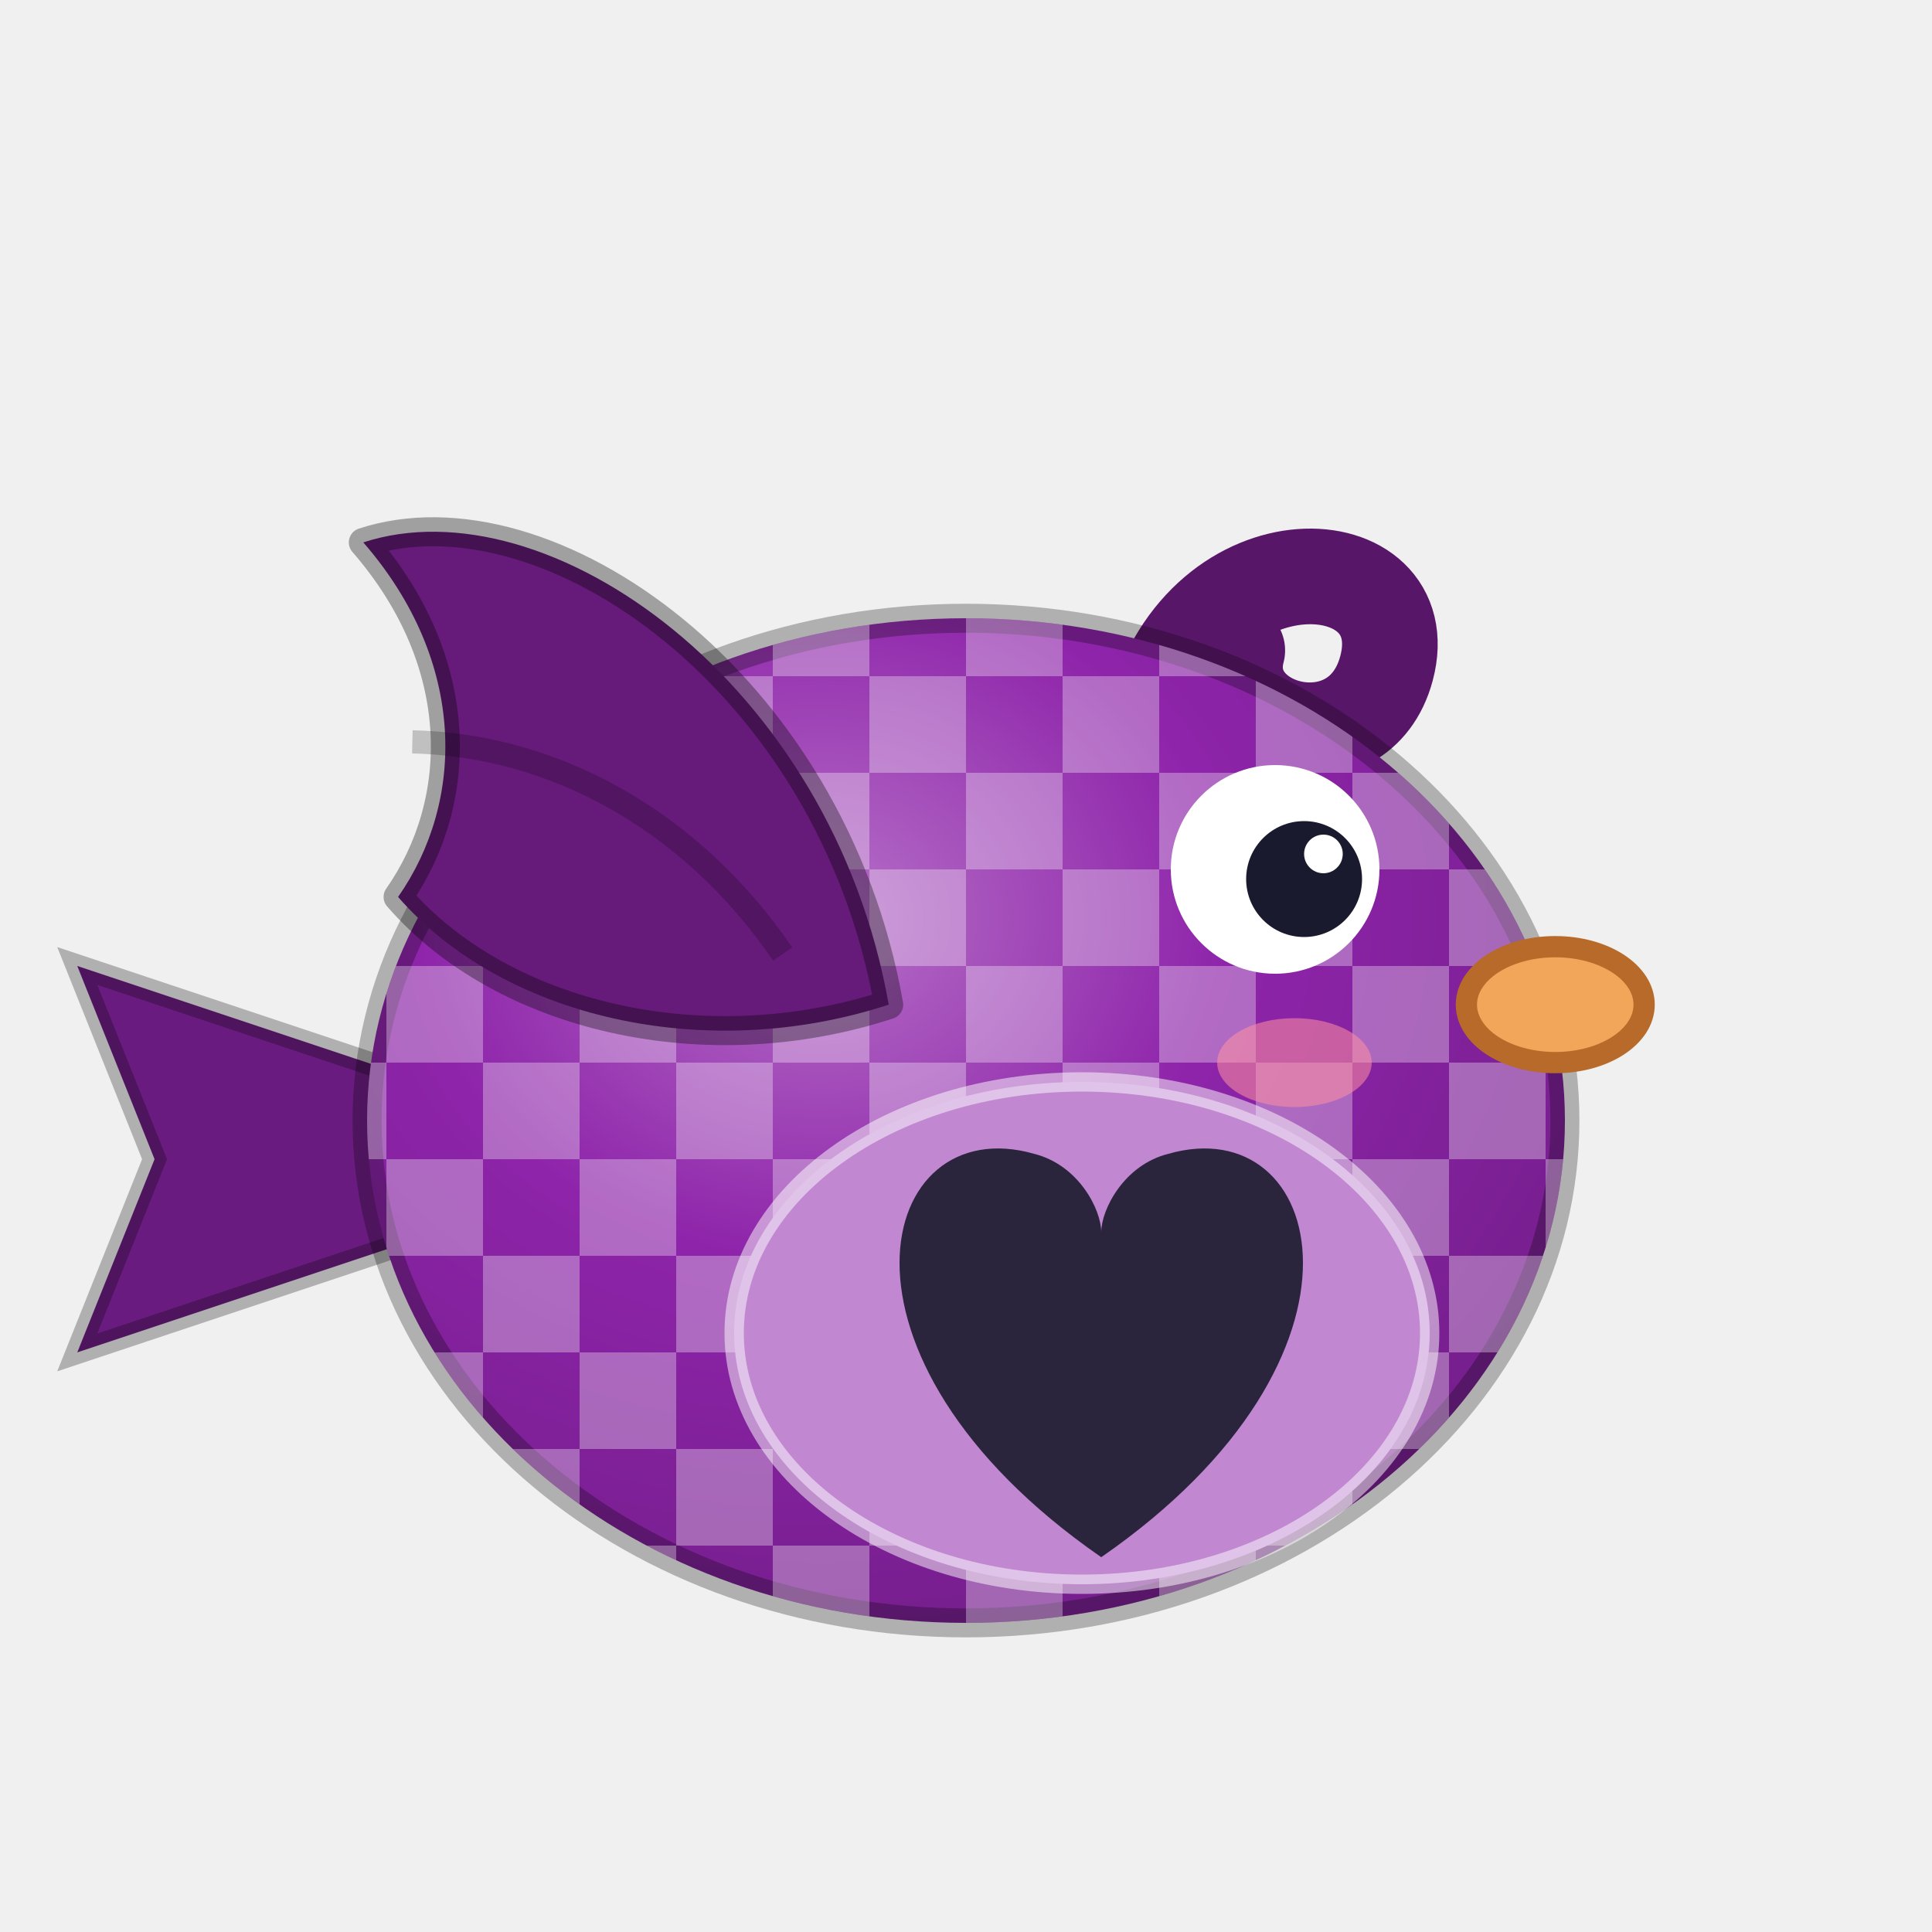
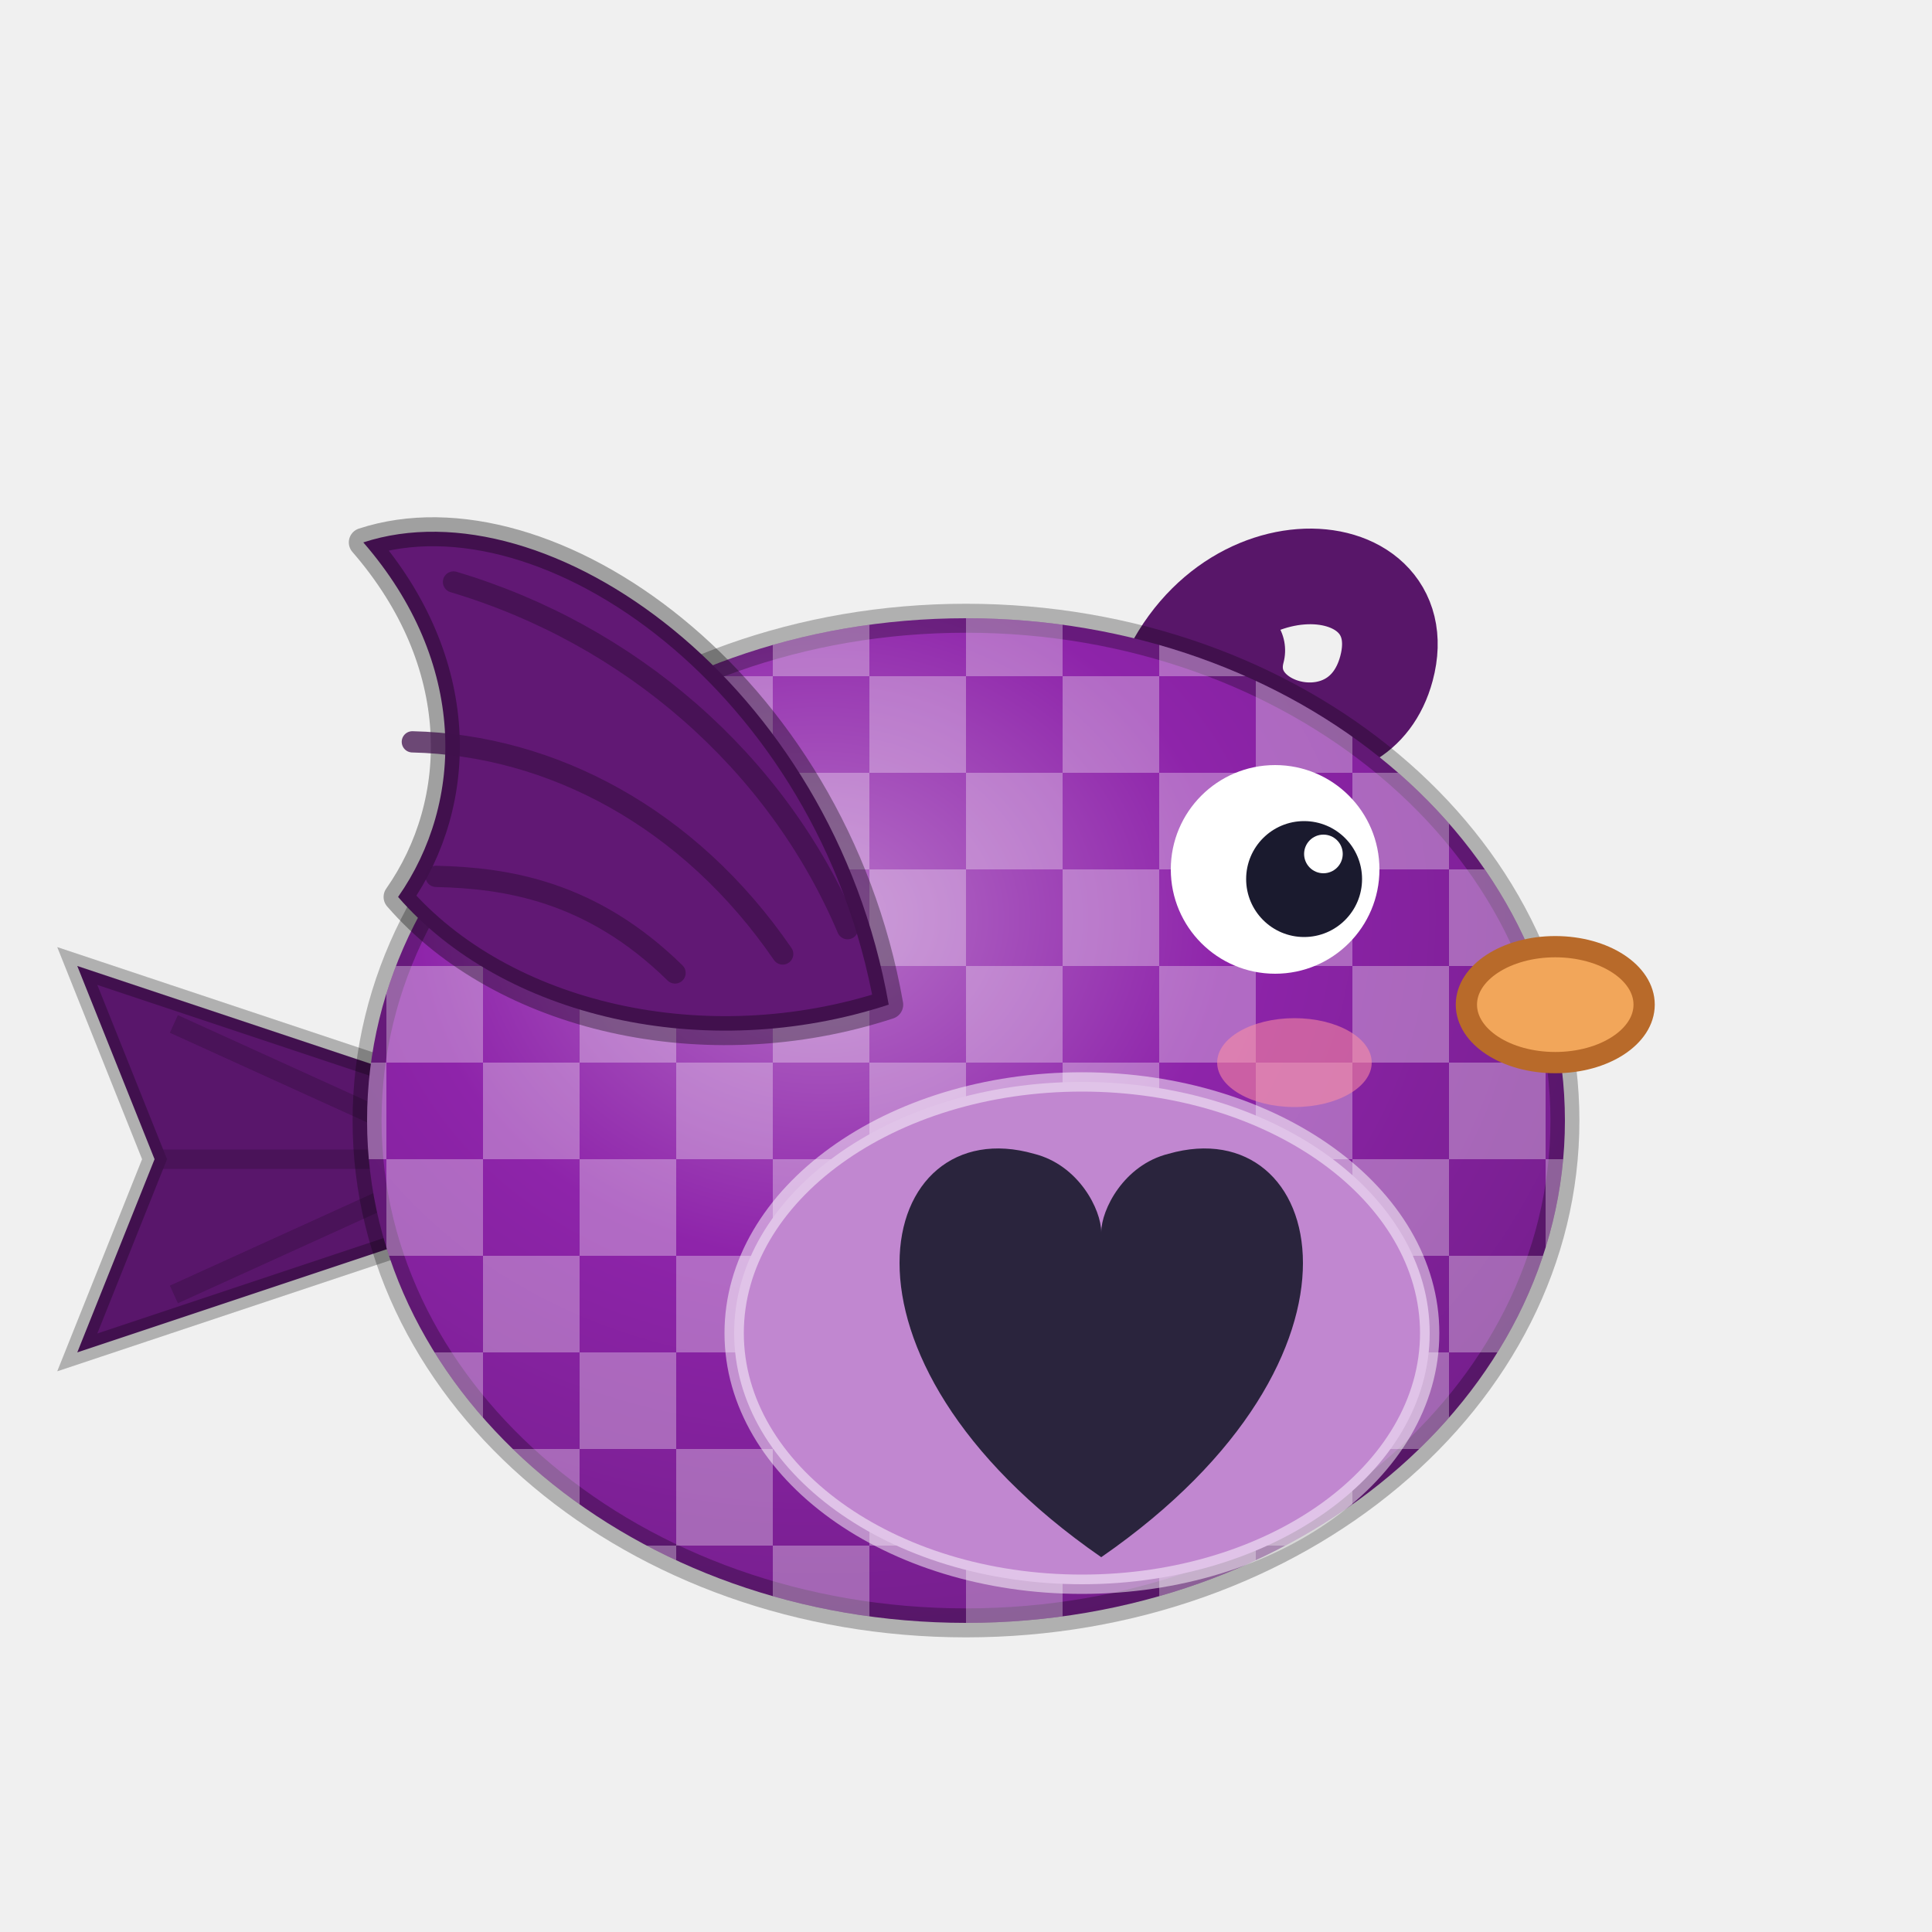
<svg xmlns="http://www.w3.org/2000/svg" viewBox="0 0 100 100" data-kind="color" data-color="purple" data-side-frame="3">
  <defs>
    <radialGradient id="sbpurple" cx="38%" cy="30%" r="75%">
      <stop offset="0" stop-color="#B671C8" />
      <stop offset=".45" stop-color="#8E24AA" />
      <stop offset="1" stop-color="#741E8B" />
    </radialGradient>
    <pattern id="sptpurple" width="10" height="10" patternUnits="userSpaceOnUse">
      <g opacity=".32">
        <rect width="5" height="5" fill="#FFFFFF" />
        <rect x="5" y="5" width="5" height="5" fill="#FFFFFF" />
      </g>
    </pattern>
    <clipPath id="scbpurple">
      <ellipse cx="50" cy="58" rx="31" ry="26" />
    </clipPath>
  </defs>
-   <path d="M22 56 L4 50 L8 60 L4 70 L22 64z" fill="#6A1B80" stroke="#0004" stroke-width="1.2" />
+   <path d="M22 56 L4 50 L8 60 L4 70 L22 64z" fill="#59166B" stroke="#0004" stroke-width="1.2" />
+   <path d="M20 60 L8 60 M20 58 L9 53 M20 62 L9 67" stroke="#40104C" stroke-width="1" opacity=".6" />
  <g transform="translate(60 36) scale(1.1) rotate(15) translate(-50 -30)">
    <path d="M50 31 C50 22 60 20 60 26 C60 31 53 31 53 27" fill="none" stroke="#581669" stroke-width="4.5" stroke-linecap="round" />
    <circle cx="50" cy="31" r="3" fill="#581669" />
  </g>
  <ellipse cx="50" cy="58" rx="31" ry="26" fill="url(#sbpurple)" stroke="#0004" stroke-width="1.5" />
  <rect x="18" y="30" width="64" height="56" fill="url(#sptpurple)" clip-path="url(#scbpurple)" />
  <ellipse cx="56" cy="69" rx="18" ry="13" fill="#C187D0" stroke="#fff" stroke-opacity=".5" stroke-width="1" />
  <g transform="translate(57 69) scale(.58) translate(-50 -50)">
    <path d="M50 70 C24 52 30 30 44 34 C48 35 50 39 50 41 C50 39 52 35 56 34 C70 30 76 52 50 70z" fill="#1A1A2E" fill-opacity=".9" />
  </g>
  <circle cx="66" cy="45" r="5.4" fill="#fff" />
  <circle cx="67.5" cy="45.5" r="3" fill="#1A1A2E" />
  <circle cx="68.5" cy="44.2" r="1" fill="#fff" />
  <ellipse cx="80.5" cy="52" rx="4.6" ry="3" fill="#F2A65A" stroke="#B86A2A" stroke-width="1.1" />
  <ellipse cx="67" cy="55" rx="4" ry="2.3" fill="#FF8FA3" opacity=".55" />
  <g transform="rotate(35 46 52)">
-     <path d="M46 52 C34 40 16 40 10 48 C18 50 22 56 22 62 C30 64 40 60 46 52z" fill="#661A7A" stroke="#0005" stroke-width="1.5" stroke-linejoin="round" />
-     <path d="M40 53 C32 50 24 51 18 55" fill="none" stroke="#0003" stroke-width="1.2" />
+     <path d="M46 52 C34 40 16 40 10 48 C18 50 22 56 22 62 C30 64 40 60 46 52z" fill="#611874" stroke="#0005" stroke-width="1.5" stroke-linejoin="round" />
+     <path d="M40 53 C32 50 24 51 18 55 M42 50 C34 45 24 44 15 47 M36 57 C30 56 26 58 23 60" fill="none" stroke="#40104C" stroke-width="1.1" stroke-linecap="round" opacity=".75" />
  </g>
  <g transform="translate(0 2)" />
</svg>
